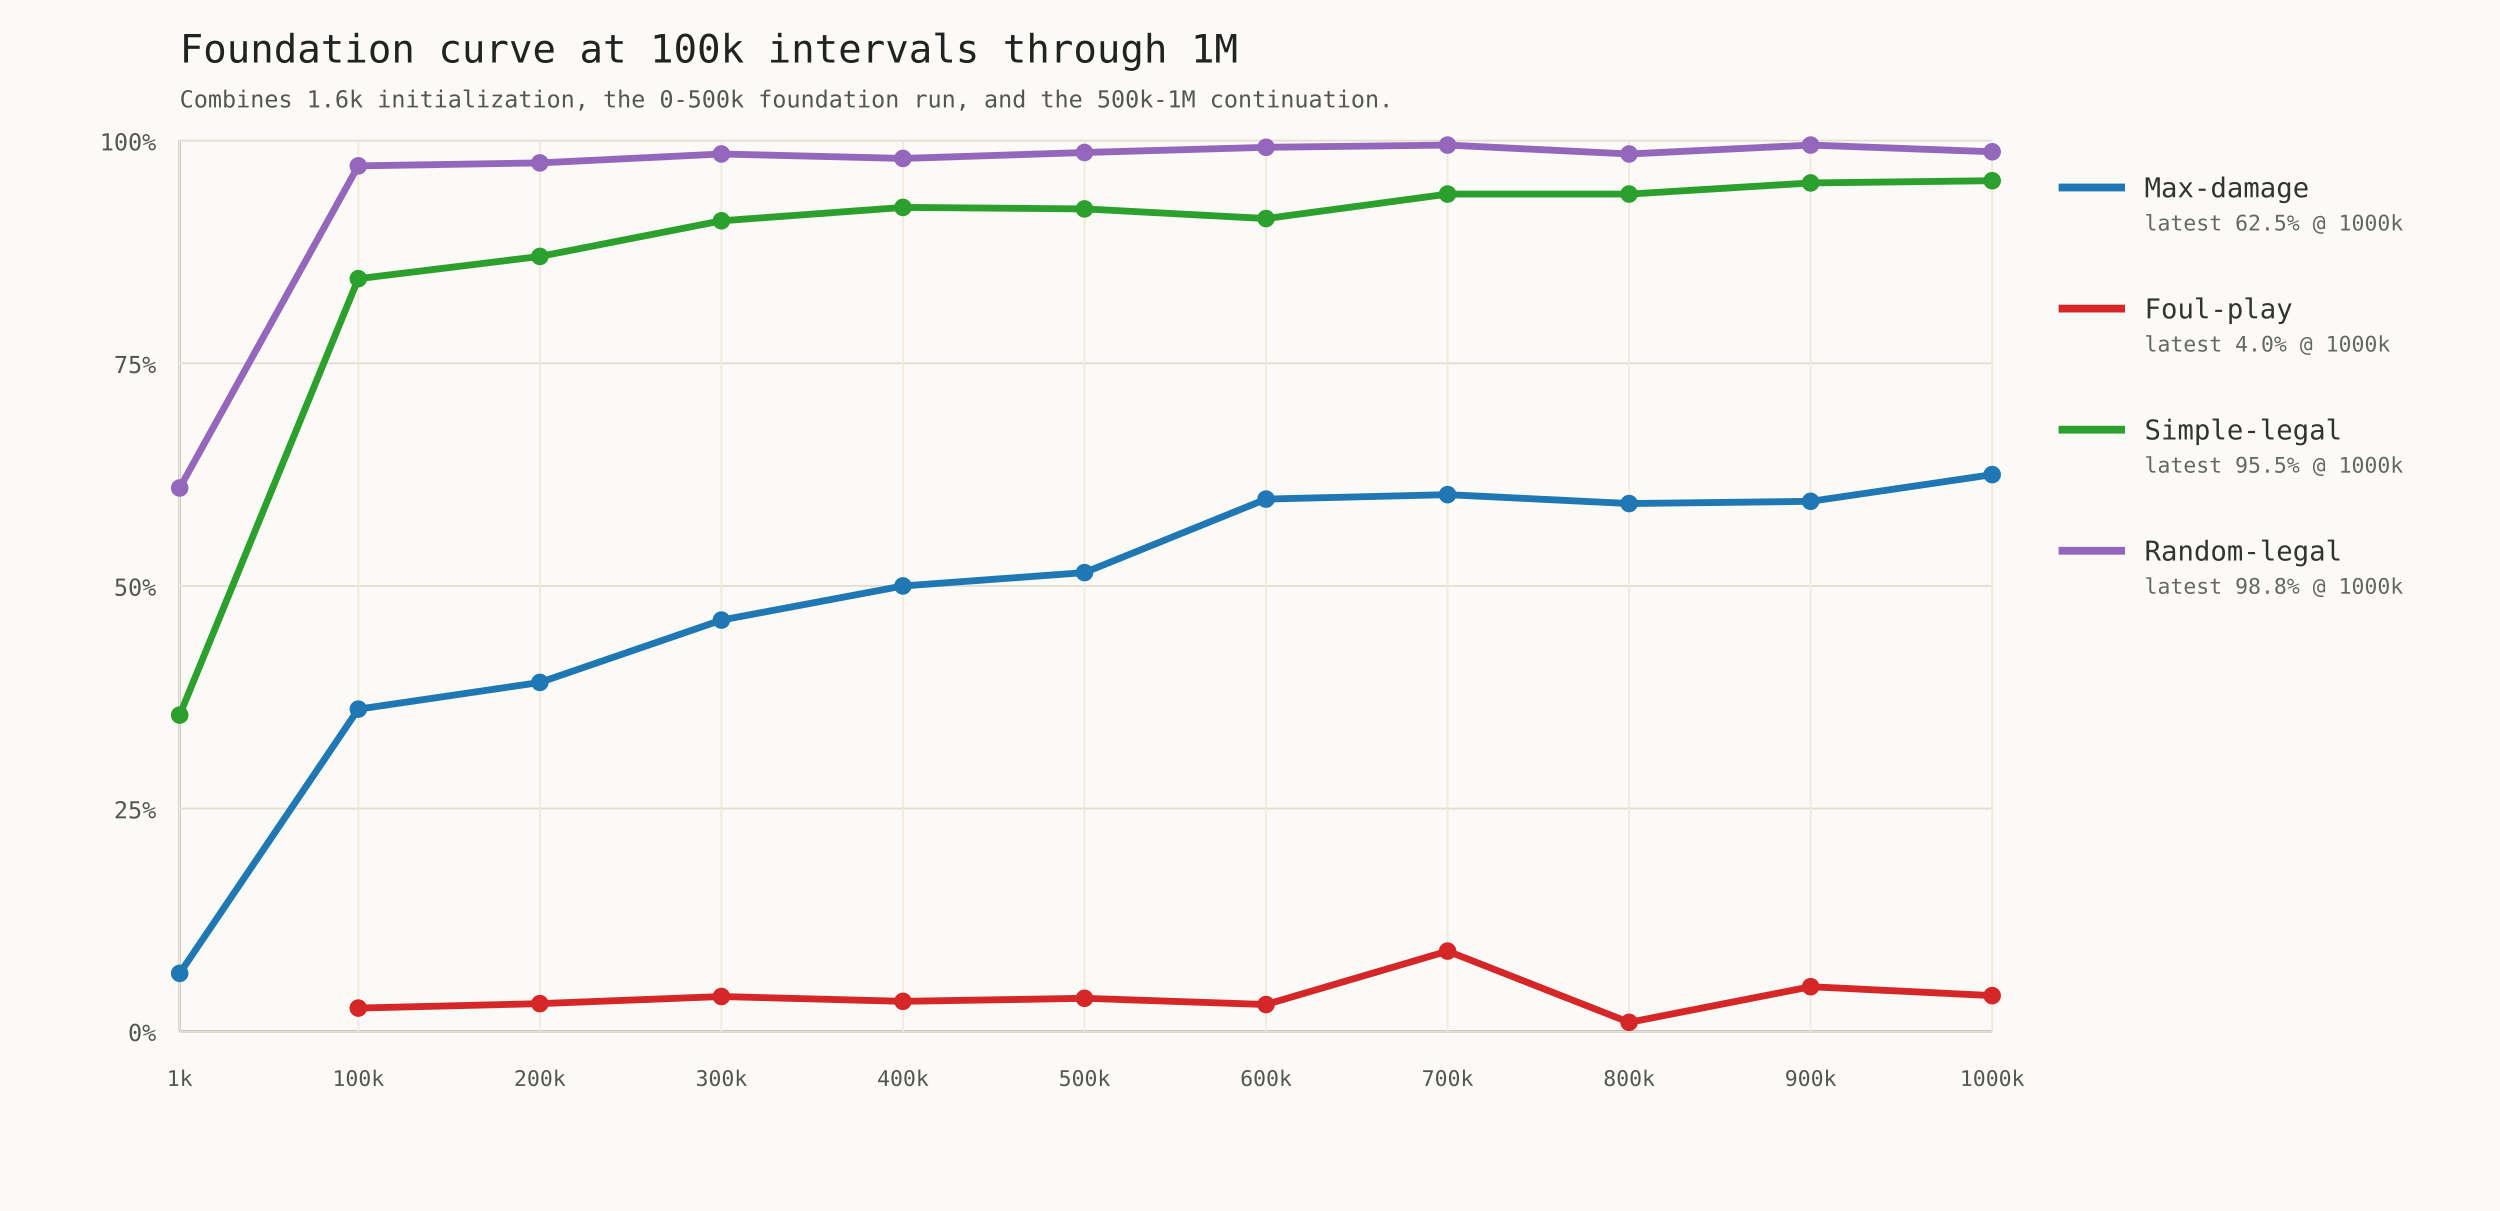
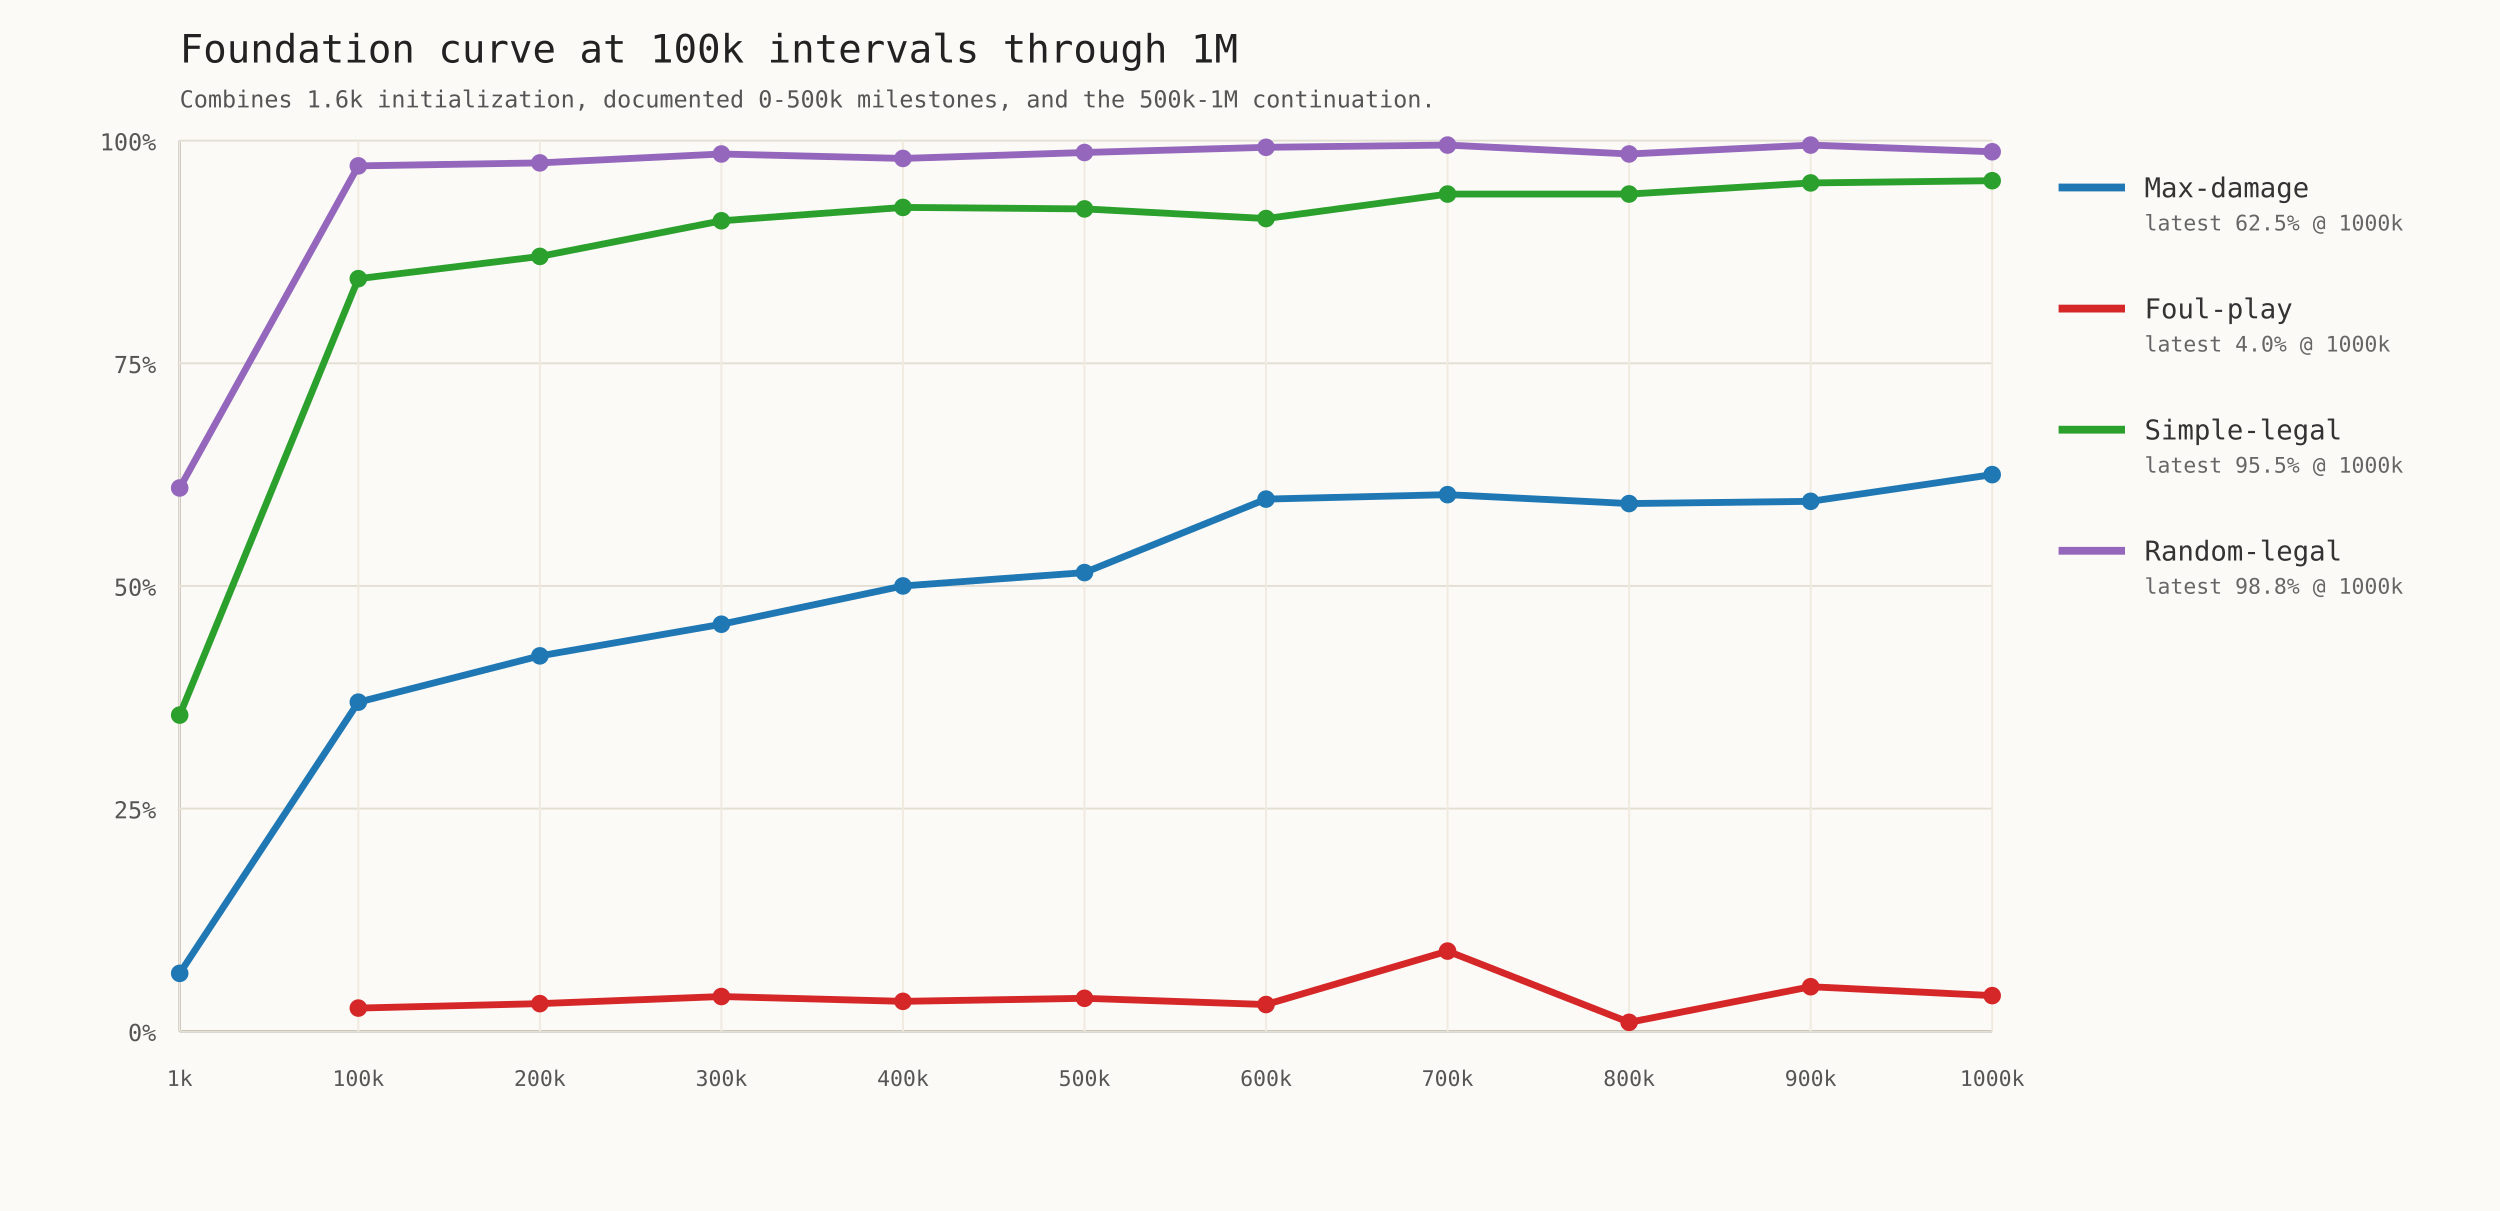
<svg xmlns="http://www.w3.org/2000/svg" width="1280" height="620" viewBox="0 0 1280 620">
  <rect x="0" y="0" width="1280" height="620" fill="#fbfaf7" />
  <text x="92" y="32" font-family="ui-monospace, Menlo, monospace" font-size="20" fill="#222">Foundation curve at 100k intervals through 1M</text>
-   <text x="92" y="55" font-family="ui-monospace, Menlo, monospace" font-size="12" fill="#555">Combines 1.6k initialization, the 0-500k foundation run, and the 500k-1M continuation.</text>
+   <text x="92" y="55" font-family="ui-monospace, Menlo, monospace" font-size="12" fill="#555">Combines 1.6k initialization, documented 0-500k milestones, and the 500k-1M continuation.</text>
  <line x1="92" y1="72" x2="92" y2="528" stroke="#555" />
  <line x1="92" y1="528" x2="1020" y2="528" stroke="#555" />
  <line x1="92" y1="528.00" x2="1020" y2="528.00" stroke="#e4dfd3" />
  <text x="80" y="533.00" text-anchor="end" font-family="ui-monospace, Menlo, monospace" font-size="12" fill="#555">0%</text>
  <line x1="92" y1="414.00" x2="1020" y2="414.00" stroke="#e4dfd3" />
  <text x="80" y="419.00" text-anchor="end" font-family="ui-monospace, Menlo, monospace" font-size="12" fill="#555">25%</text>
  <line x1="92" y1="300.00" x2="1020" y2="300.00" stroke="#e4dfd3" />
  <text x="80" y="305.00" text-anchor="end" font-family="ui-monospace, Menlo, monospace" font-size="12" fill="#555">50%</text>
  <line x1="92" y1="186.00" x2="1020" y2="186.00" stroke="#e4dfd3" />
  <text x="80" y="191.00" text-anchor="end" font-family="ui-monospace, Menlo, monospace" font-size="12" fill="#555">75%</text>
  <line x1="92" y1="72.00" x2="1020" y2="72.00" stroke="#e4dfd3" />
  <text x="80" y="77.00" text-anchor="end" font-family="ui-monospace, Menlo, monospace" font-size="12" fill="#555">100%</text>
  <line x1="92.00" y1="72" x2="92.00" y2="528" stroke="#f0eadf" />
  <text x="92.00" y="556" text-anchor="middle" font-family="ui-monospace, Menlo, monospace" font-size="11" fill="#555">1k</text>
  <line x1="183.46" y1="72" x2="183.46" y2="528" stroke="#f0eadf" />
  <text x="183.46" y="556" text-anchor="middle" font-family="ui-monospace, Menlo, monospace" font-size="11" fill="#555">100k</text>
  <line x1="276.41" y1="72" x2="276.41" y2="528" stroke="#f0eadf" />
  <text x="276.41" y="556" text-anchor="middle" font-family="ui-monospace, Menlo, monospace" font-size="11" fill="#555">200k</text>
  <line x1="369.36" y1="72" x2="369.36" y2="528" stroke="#f0eadf" />
  <text x="369.36" y="556" text-anchor="middle" font-family="ui-monospace, Menlo, monospace" font-size="11" fill="#555">300k</text>
  <line x1="462.31" y1="72" x2="462.31" y2="528" stroke="#f0eadf" />
  <text x="462.31" y="556" text-anchor="middle" font-family="ui-monospace, Menlo, monospace" font-size="11" fill="#555">400k</text>
  <line x1="555.26" y1="72" x2="555.26" y2="528" stroke="#f0eadf" />
  <text x="555.26" y="556" text-anchor="middle" font-family="ui-monospace, Menlo, monospace" font-size="11" fill="#555">500k</text>
  <line x1="648.21" y1="72" x2="648.21" y2="528" stroke="#f0eadf" />
  <text x="648.21" y="556" text-anchor="middle" font-family="ui-monospace, Menlo, monospace" font-size="11" fill="#555">600k</text>
  <line x1="741.15" y1="72" x2="741.15" y2="528" stroke="#f0eadf" />
  <text x="741.15" y="556" text-anchor="middle" font-family="ui-monospace, Menlo, monospace" font-size="11" fill="#555">700k</text>
  <line x1="834.10" y1="72" x2="834.10" y2="528" stroke="#f0eadf" />
  <text x="834.10" y="556" text-anchor="middle" font-family="ui-monospace, Menlo, monospace" font-size="11" fill="#555">800k</text>
  <line x1="927.05" y1="72" x2="927.05" y2="528" stroke="#f0eadf" />
  <text x="927.05" y="556" text-anchor="middle" font-family="ui-monospace, Menlo, monospace" font-size="11" fill="#555">900k</text>
  <line x1="1020.00" y1="72" x2="1020.00" y2="528" stroke="#f0eadf" />
  <text x="1020.00" y="556" text-anchor="middle" font-family="ui-monospace, Menlo, monospace" font-size="11" fill="#555">1000k</text>
-   <path d="M92.00,498.36 L183.46,363.08 L276.41,349.40 L369.36,317.48 L462.31,300.00 L555.26,293.16 L648.21,255.54 L741.15,253.26 L834.10,257.82 L927.05,256.68 L1020.00,243.00" fill="none" stroke="#1f77b4" stroke-width="3.5" stroke-linecap="round" stroke-linejoin="round" />
+   <path d="M92.00,498.36 L183.46,359.51 L276.41,335.80 L369.36,319.61 L462.31,300.00 L555.26,293.16 L648.21,255.54 L741.15,253.26 L834.10,257.82 L927.05,256.68 L1020.00,243.00" fill="none" stroke="#1f77b4" stroke-width="3.5" stroke-linecap="round" stroke-linejoin="round" />
  <circle cx="92.00" cy="498.36" r="4.5" fill="#1f77b4" />
-   <circle cx="183.46" cy="363.08" r="4.5" fill="#1f77b4" />
-   <circle cx="276.41" cy="349.40" r="4.5" fill="#1f77b4" />
-   <circle cx="369.36" cy="317.48" r="4.5" fill="#1f77b4" />
+   <circle cx="183.46" cy="359.51" r="4.5" fill="#1f77b4" />
+   <circle cx="276.41" cy="335.80" r="4.5" fill="#1f77b4" />
+   <circle cx="369.36" cy="319.61" r="4.5" fill="#1f77b4" />
  <circle cx="462.31" cy="300.00" r="4.5" fill="#1f77b4" />
  <circle cx="555.26" cy="293.16" r="4.5" fill="#1f77b4" />
  <circle cx="648.21" cy="255.54" r="4.5" fill="#1f77b4" />
  <circle cx="741.15" cy="253.26" r="4.5" fill="#1f77b4" />
  <circle cx="834.10" cy="257.82" r="4.5" fill="#1f77b4" />
  <circle cx="927.05" cy="256.68" r="4.5" fill="#1f77b4" />
  <circle cx="1020.00" cy="243.00" r="4.5" fill="#1f77b4" />
  <line x1="1054" y1="96" x2="1088" y2="96" stroke="#1f77b4" stroke-width="4" />
  <text x="1098" y="101" font-family="ui-monospace, Menlo, monospace" font-size="14" fill="#333">Max-damage</text>
  <text x="1098" y="118" font-family="ui-monospace, Menlo, monospace" font-size="11" fill="#666">latest 62.5% @ 1000k</text>
  <path d="M183.46,516.14 L276.41,513.86 L369.36,510.22 L462.31,512.69 L555.26,511.13 L648.21,514.32 L741.15,486.96 L834.10,523.44 L927.05,505.20 L1020.00,509.76" fill="none" stroke="#d62728" stroke-width="3.5" stroke-linecap="round" stroke-linejoin="round" />
  <circle cx="183.46" cy="516.14" r="4.5" fill="#d62728" />
  <circle cx="276.41" cy="513.86" r="4.5" fill="#d62728" />
  <circle cx="369.36" cy="510.22" r="4.5" fill="#d62728" />
  <circle cx="462.31" cy="512.69" r="4.5" fill="#d62728" />
  <circle cx="555.26" cy="511.13" r="4.5" fill="#d62728" />
  <circle cx="648.21" cy="514.32" r="4.5" fill="#d62728" />
  <circle cx="741.15" cy="486.96" r="4.5" fill="#d62728" />
  <circle cx="834.10" cy="523.44" r="4.5" fill="#d62728" />
  <circle cx="927.05" cy="505.20" r="4.5" fill="#d62728" />
  <circle cx="1020.00" cy="509.76" r="4.5" fill="#d62728" />
  <line x1="1054" y1="158" x2="1088" y2="158" stroke="#d62728" stroke-width="4" />
  <text x="1098" y="163" font-family="ui-monospace, Menlo, monospace" font-size="14" fill="#333">Foul-play</text>
  <text x="1098" y="180" font-family="ui-monospace, Menlo, monospace" font-size="11" fill="#666">latest 4.0% @ 1000k</text>
  <path d="M92.00,366.12 L183.46,142.68 L276.41,131.28 L369.36,113.04 L462.31,106.20 L555.26,106.96 L648.21,111.90 L741.15,99.36 L834.10,99.36 L927.05,93.66 L1020.00,92.52" fill="none" stroke="#2ca02c" stroke-width="3.5" stroke-linecap="round" stroke-linejoin="round" />
  <circle cx="92.00" cy="366.12" r="4.5" fill="#2ca02c" />
  <circle cx="183.46" cy="142.68" r="4.5" fill="#2ca02c" />
  <circle cx="276.41" cy="131.28" r="4.5" fill="#2ca02c" />
  <circle cx="369.36" cy="113.04" r="4.5" fill="#2ca02c" />
  <circle cx="462.31" cy="106.20" r="4.5" fill="#2ca02c" />
  <circle cx="555.26" cy="106.96" r="4.5" fill="#2ca02c" />
  <circle cx="648.21" cy="111.90" r="4.5" fill="#2ca02c" />
  <circle cx="741.15" cy="99.36" r="4.5" fill="#2ca02c" />
  <circle cx="834.10" cy="99.36" r="4.5" fill="#2ca02c" />
  <circle cx="927.05" cy="93.66" r="4.5" fill="#2ca02c" />
  <circle cx="1020.00" cy="92.52" r="4.5" fill="#2ca02c" />
  <line x1="1054" y1="220" x2="1088" y2="220" stroke="#2ca02c" stroke-width="4" />
  <text x="1098" y="225" font-family="ui-monospace, Menlo, monospace" font-size="14" fill="#333">Simple-legal</text>
  <text x="1098" y="242" font-family="ui-monospace, Menlo, monospace" font-size="11" fill="#666">latest 95.5% @ 1000k</text>
  <path d="M92.00,249.84 L183.46,84.92 L276.41,83.40 L369.36,78.84 L462.31,81.12 L555.26,78.08 L648.21,75.42 L741.15,74.28 L834.10,78.84 L927.05,74.28 L1020.00,77.70" fill="none" stroke="#9467bd" stroke-width="3.5" stroke-linecap="round" stroke-linejoin="round" />
  <circle cx="92.00" cy="249.84" r="4.5" fill="#9467bd" />
  <circle cx="183.46" cy="84.92" r="4.5" fill="#9467bd" />
  <circle cx="276.41" cy="83.40" r="4.5" fill="#9467bd" />
  <circle cx="369.36" cy="78.84" r="4.5" fill="#9467bd" />
  <circle cx="462.31" cy="81.12" r="4.5" fill="#9467bd" />
  <circle cx="555.26" cy="78.08" r="4.5" fill="#9467bd" />
  <circle cx="648.21" cy="75.42" r="4.5" fill="#9467bd" />
  <circle cx="741.15" cy="74.28" r="4.5" fill="#9467bd" />
  <circle cx="834.10" cy="78.84" r="4.5" fill="#9467bd" />
  <circle cx="927.05" cy="74.28" r="4.5" fill="#9467bd" />
  <circle cx="1020.00" cy="77.70" r="4.5" fill="#9467bd" />
  <line x1="1054" y1="282" x2="1088" y2="282" stroke="#9467bd" stroke-width="4" />
  <text x="1098" y="287" font-family="ui-monospace, Menlo, monospace" font-size="14" fill="#333">Random-legal</text>
  <text x="1098" y="304" font-family="ui-monospace, Menlo, monospace" font-size="11" fill="#666">latest 98.8% @ 1000k</text>
</svg>
